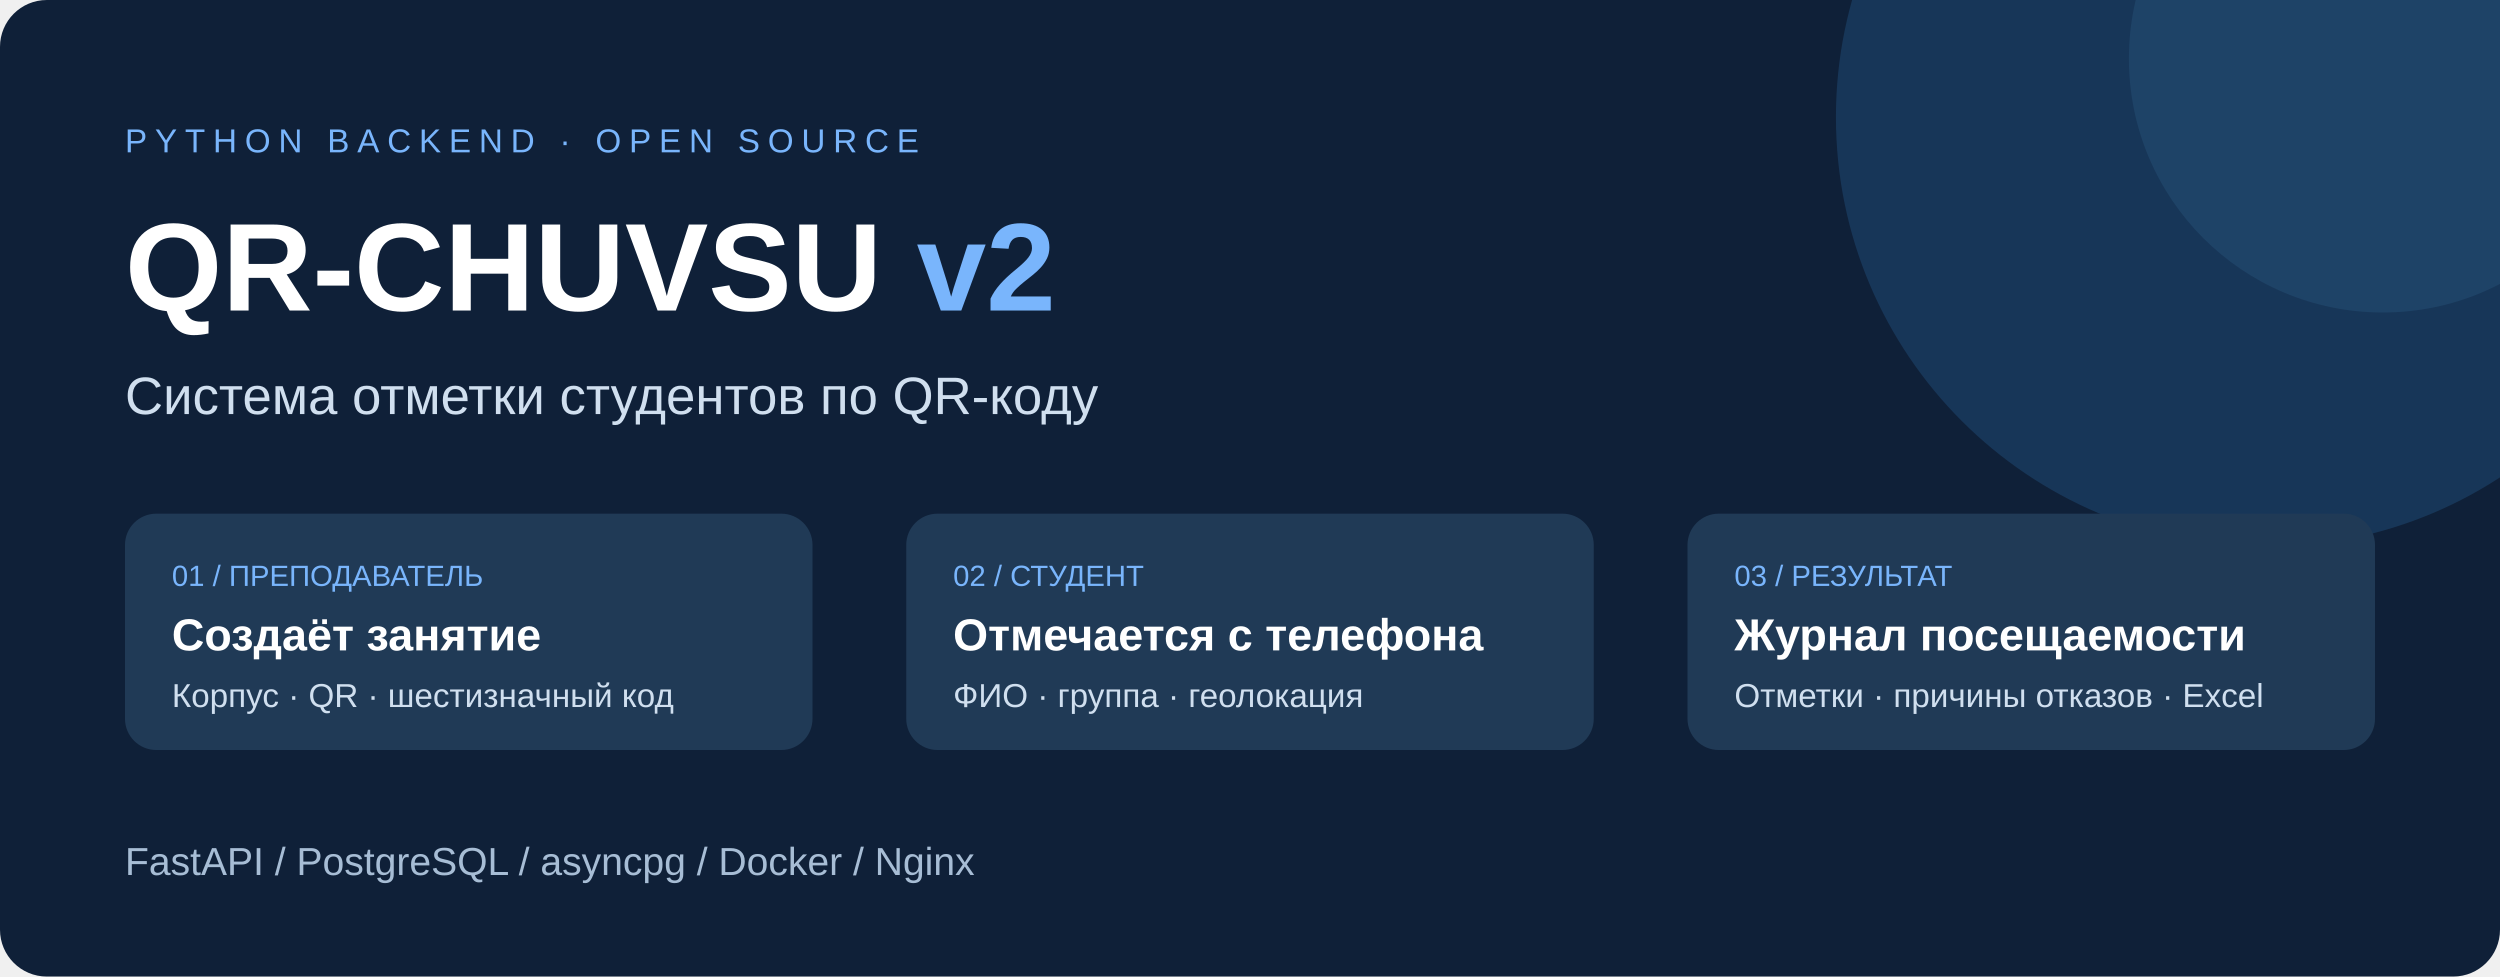
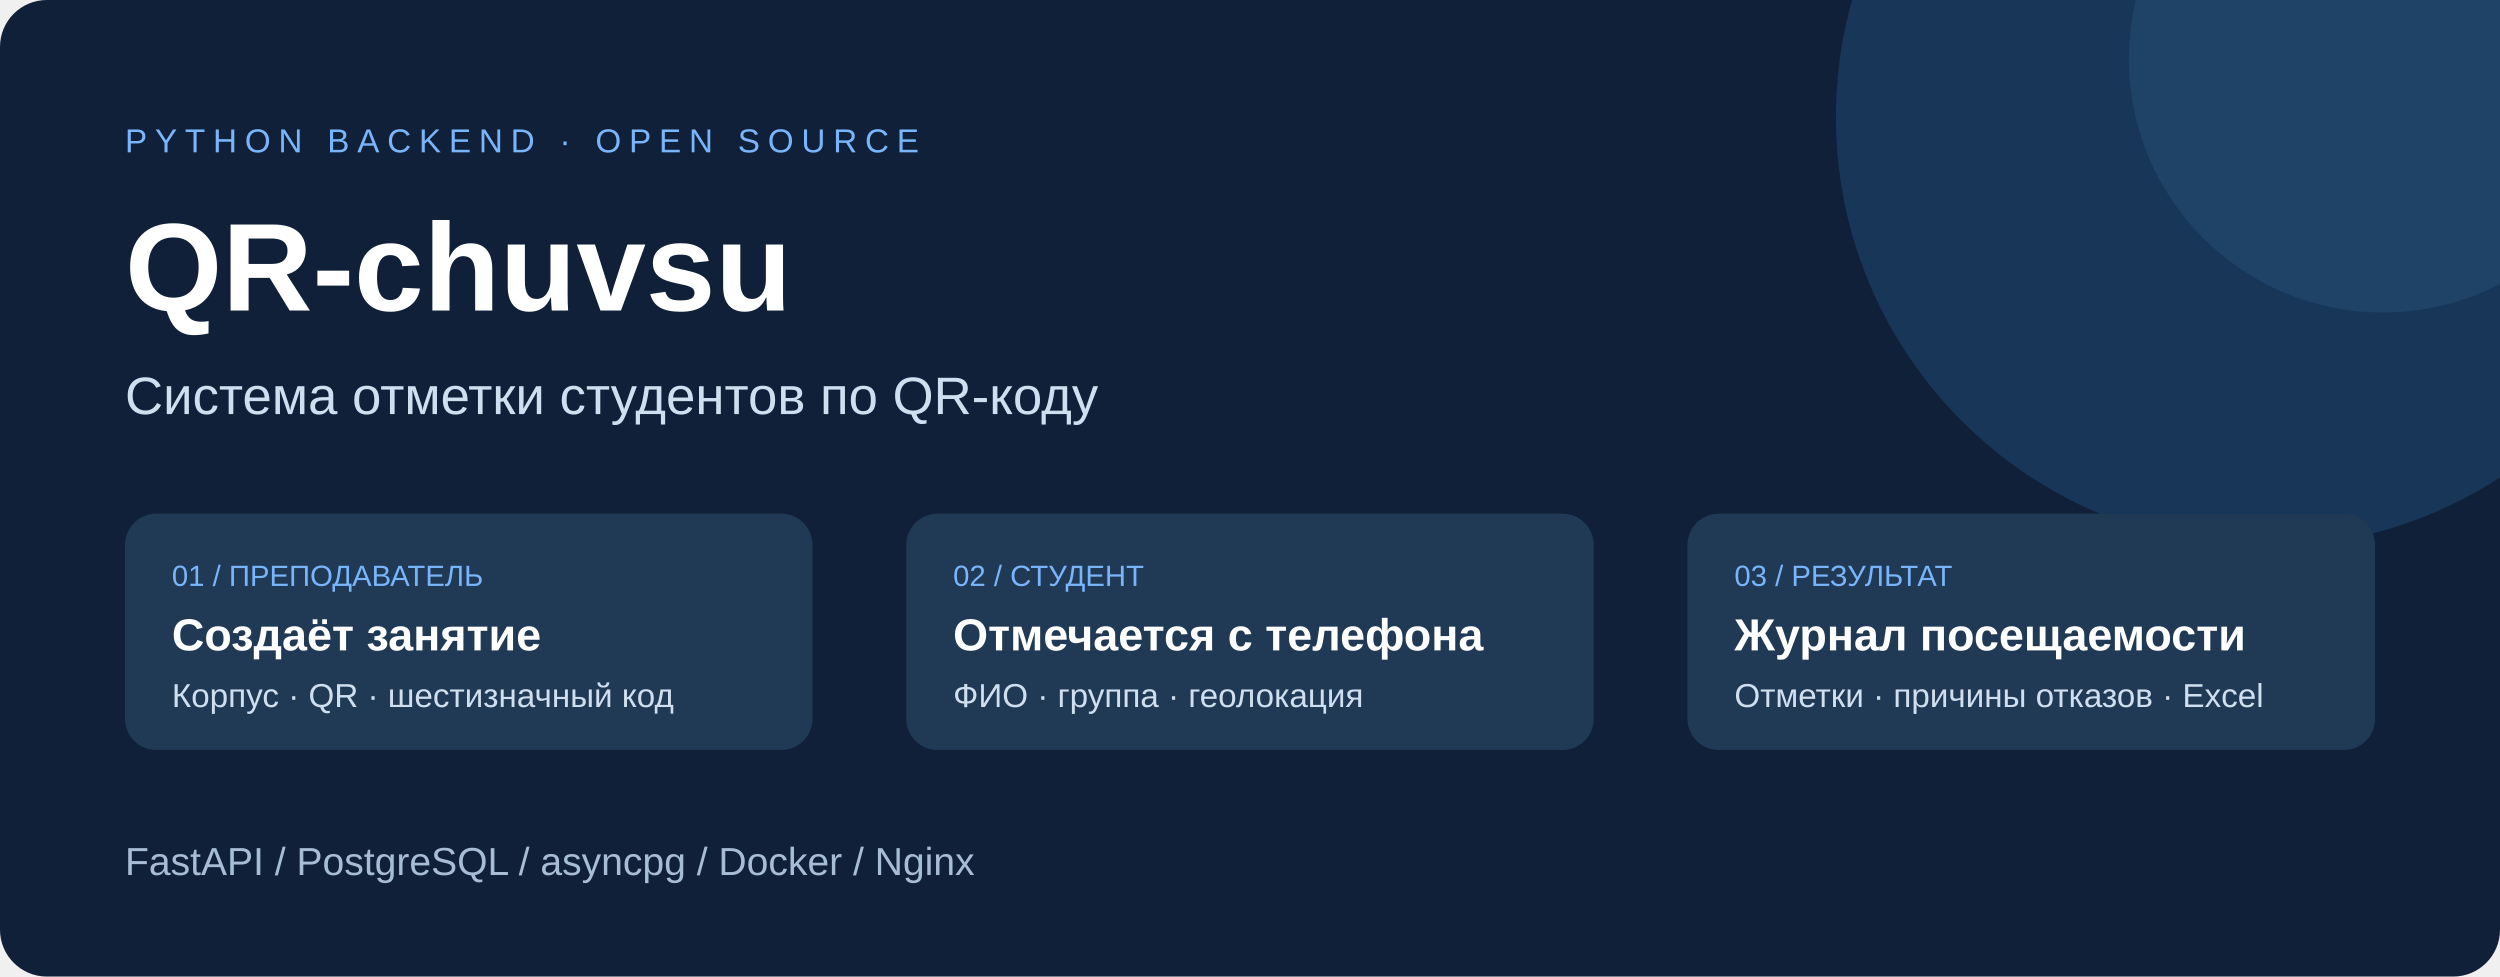
<svg xmlns="http://www.w3.org/2000/svg" width="1280" height="500" viewBox="0 0 1280 500" role="img" aria-labelledby="title desc">
  <rect width="1280" height="500" rx="24" fill="#0f2038" />
  <circle cx="1160" cy="60" r="220" fill="#173658" />
  <circle cx="1220" cy="30" r="130" fill="#1e4367" />
  <g font-family="Arial, sans-serif">
    <text x="64" y="78" fill="#79b5fc" font-size="17" letter-spacing="4">PYTHON BACKEND · OPEN SOURCE</text>
-     <text x="64" y="159" fill="#ffffff" font-size="64" font-weight="700">QR-CHUVSU <tspan fill="#79b5fc">v2</tspan>
-     </text>
+     <text x="64" y="159" fill="#ffffff" font-size="64" font-weight="700">QR-chuvsu</text>
    <text x="64" y="212" fill="#d0dfef" font-size="27">Система отметки студентов по QR-коду</text>
    <g transform="translate(64 263)">
      <rect width="352" height="121" rx="16" fill="#203a56" />
      <text x="24" y="37" fill="#79b5fc" font-size="15">01 / ПРЕПОДАВАТЕЛЬ</text>
      <text x="24" y="70" fill="#ffffff" font-size="23" font-weight="700">Создаёт занятие</text>
      <text x="24" y="99" fill="#d0dfef" font-size="17">Корпус · QR · шестизначный код</text>
    </g>
    <g transform="translate(464 263)">
      <rect width="352" height="121" rx="16" fill="#203a56" />
      <text x="24" y="37" fill="#79b5fc" font-size="15">02 / СТУДЕНТ</text>
      <text x="24" y="70" fill="#ffffff" font-size="23" font-weight="700">Отмечается с телефона</text>
      <text x="24" y="99" fill="#d0dfef" font-size="17">ФИО · группа · геолокация</text>
    </g>
    <g transform="translate(864 263)">
      <rect width="352" height="121" rx="16" fill="#203a56" />
      <text x="24" y="37" fill="#79b5fc" font-size="15">03 / РЕЗУЛЬТАТ</text>
      <text x="24" y="70" fill="#ffffff" font-size="23" font-weight="700">Журнал посещаемости</text>
      <text x="24" y="99" fill="#d0dfef" font-size="17">Отметки · причины отказов · Excel</text>
    </g>
    <text x="64" y="448" fill="#a7bdd5" font-size="20">FastAPI  /  PostgreSQL  /  asyncpg  /  Docker  /  Nginx</text>
  </g>
</svg>
